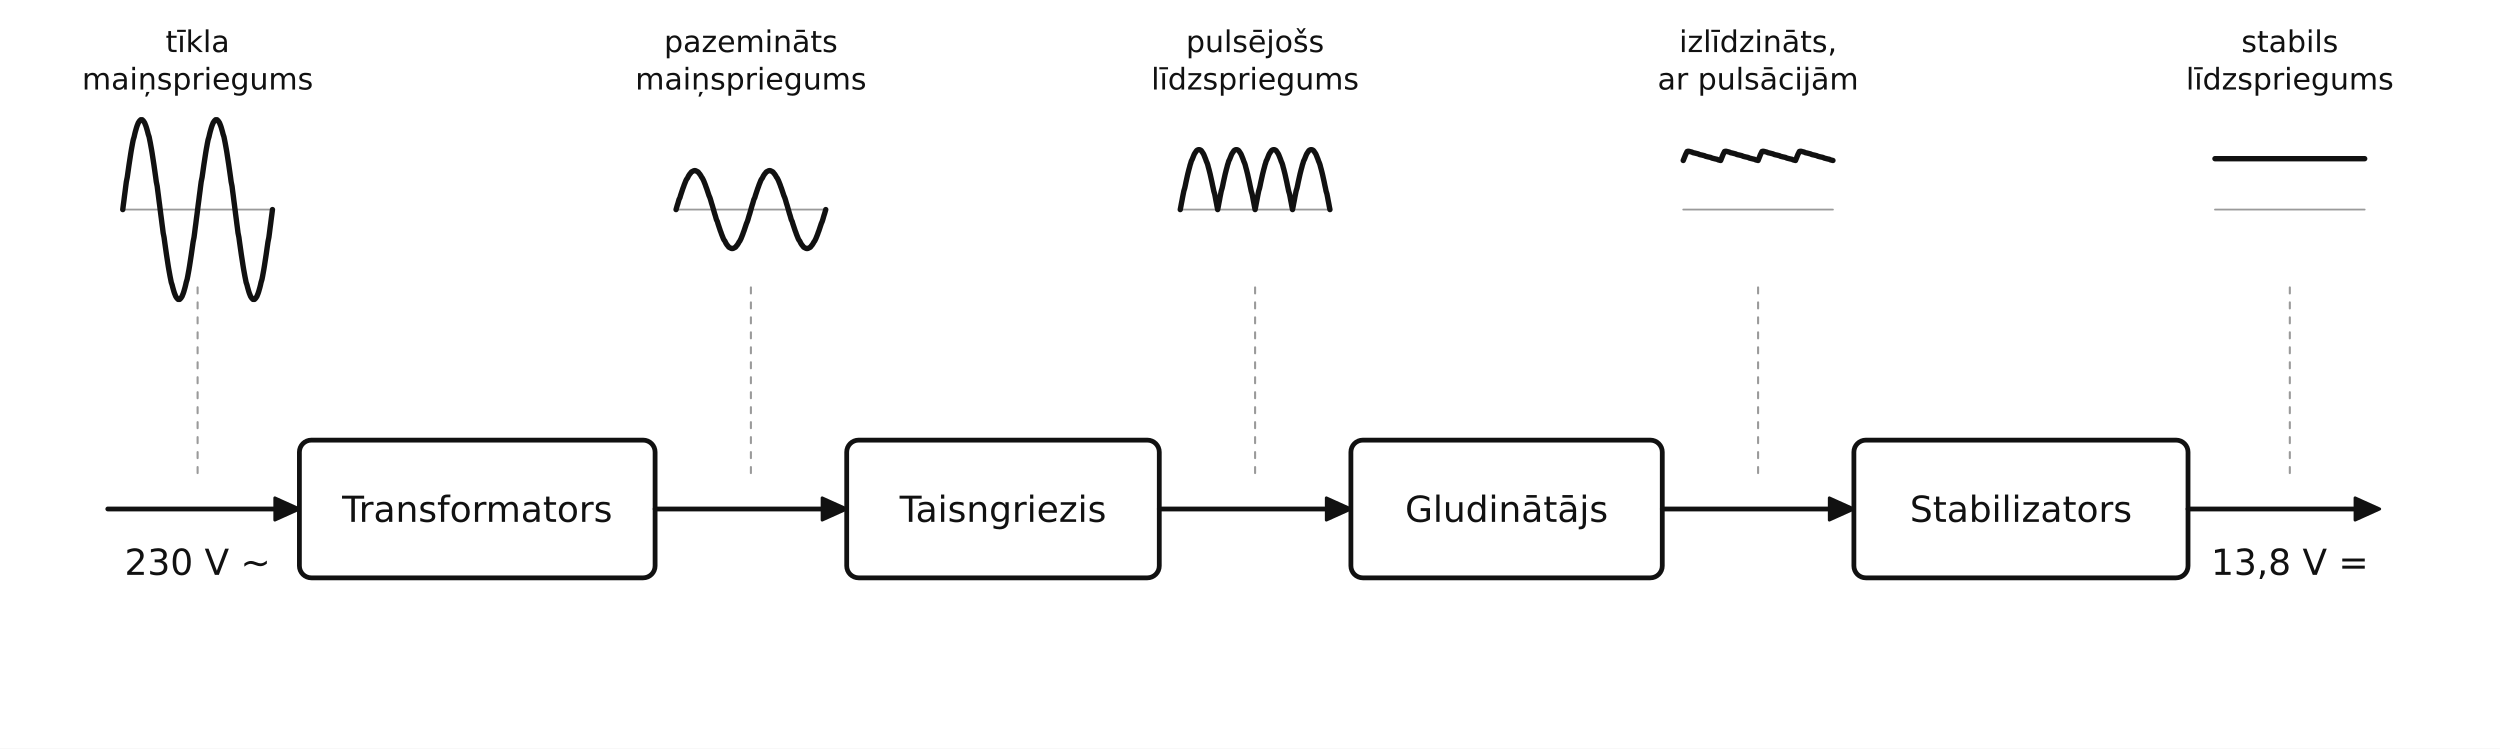
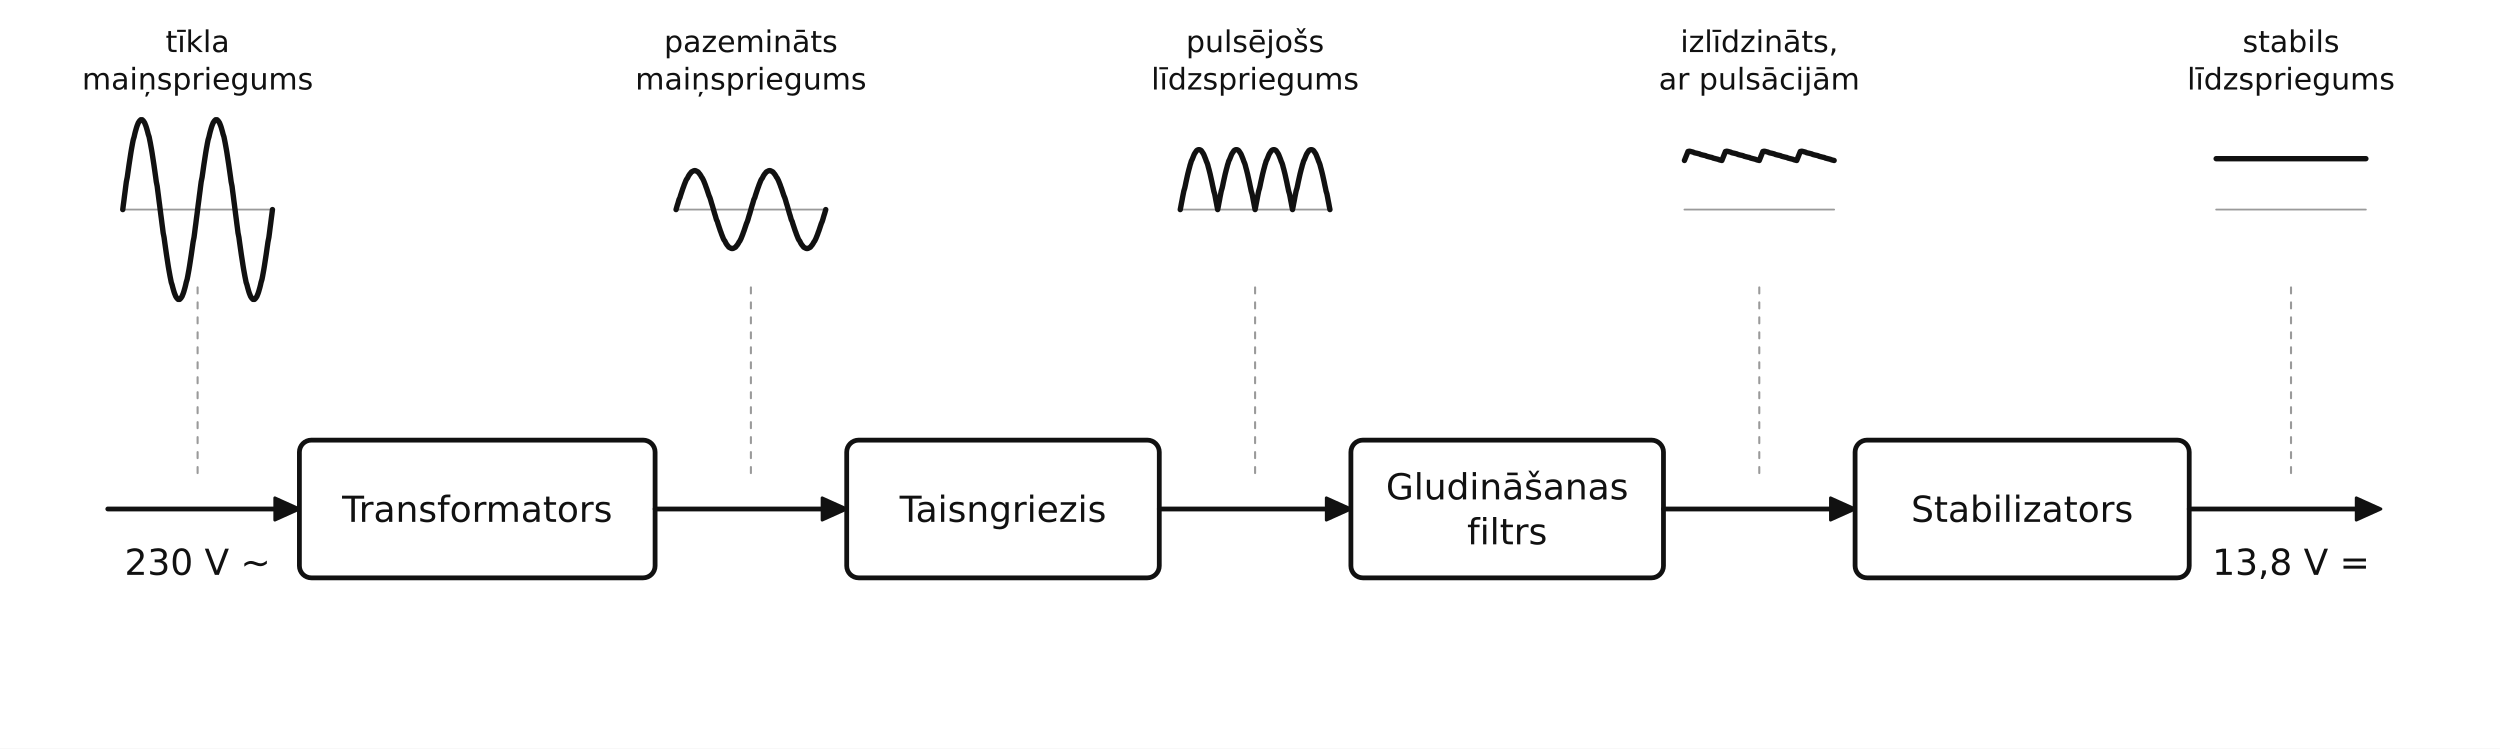
<svg xmlns="http://www.w3.org/2000/svg" viewBox="0 0 835 250" width="835" height="250" font-family="DejaVu Sans, Arial, Helvetica, sans-serif">
  <rect x="0" y="0" width="835" height="250" fill="white" />
  <rect x="100.0" y="147.0" width="118.8" height="46.0" rx="4" fill="white" stroke="#111111" stroke-width="1.6" />
  <text x="159.4" y="174.3" text-anchor="middle" font-size="12" fill="#111111">Transformators</text>
  <line x1="218.8" y1="170.0" x2="277.4" y2="170.0" stroke="#111111" stroke-width="1.6" stroke-linecap="round" />
  <polygon points="282.8,170.0 274.6,173.7 274.6,166.3" fill="#111111" stroke="#111111" stroke-width="1" stroke-linejoin="round" stroke-linecap="round" />
  <rect x="282.8" y="147.0" width="104.4" height="46.0" rx="4" fill="white" stroke="#111111" stroke-width="1.6" />
  <text x="335.0" y="174.3" text-anchor="middle" font-size="12" fill="#111111">Taisngriezis</text>
  <line x1="387.2" y1="170.0" x2="445.8" y2="170.0" stroke="#111111" stroke-width="1.6" stroke-linecap="round" />
  <polygon points="451.2,170.0 443.0,173.7 443.0,166.3" fill="#111111" stroke="#111111" stroke-width="1" stroke-linejoin="round" stroke-linecap="round" />
-   <rect x="451.2" y="147.0" width="104.0" height="46.0" rx="4" fill="white" stroke="#111111" stroke-width="1.6" />
-   <text x="503.2" y="174.3" text-anchor="middle" font-size="12" fill="#111111">Gludinātājs</text>
-   <line x1="555.2" y1="170.0" x2="613.8" y2="170.0" stroke="#111111" stroke-width="1.6" stroke-linecap="round" />
-   <polygon points="619.2,170.0 611.0,173.7 611.0,166.3" fill="#111111" stroke="#111111" stroke-width="1" stroke-linejoin="round" stroke-linecap="round" />
-   <rect x="619.2" y="147.0" width="111.6" height="46.0" rx="4" fill="white" stroke="#111111" stroke-width="1.6" />
-   <text x="675.0" y="174.3" text-anchor="middle" font-size="12" fill="#111111">Stabilizators</text>
+   <rect x="451.2" y="147.0" width="104.4" height="46.0" rx="4" fill="white" stroke="#111111" stroke-width="1.6" />
+   <text x="503.4" y="166.8" text-anchor="middle" font-size="12" fill="#111111">Gludināšanas</text>
+   <text x="503.4" y="181.8" text-anchor="middle" font-size="12" fill="#111111">filtrs</text>
+   <line x1="555.6" y1="170.0" x2="614.2" y2="170.0" stroke="#111111" stroke-width="1.6" stroke-linecap="round" />
+   <polygon points="619.6,170.0 611.4,173.7 611.4,166.3" fill="#111111" stroke="#111111" stroke-width="1" stroke-linejoin="round" stroke-linecap="round" />
+   <rect x="619.6" y="147.0" width="111.6" height="46.0" rx="4" fill="white" stroke="#111111" stroke-width="1.6" />
+   <text x="675.4" y="174.3" text-anchor="middle" font-size="12" fill="#111111">Stabilizators</text>
  <line x1="36.0" y1="170.0" x2="94.6" y2="170.0" stroke="#111111" stroke-width="1.6" stroke-linecap="round" />
  <polygon points="100.0,170.0 91.8,173.7 91.8,166.3" fill="#111111" stroke="#111111" stroke-width="1" stroke-linejoin="round" stroke-linecap="round" />
-   <line x1="730.8" y1="170.0" x2="789.4" y2="170.0" stroke="#111111" stroke-width="1.6" stroke-linecap="round" />
-   <polygon points="794.8,170.0 786.6,173.7 786.6,166.3" fill="#111111" stroke="#111111" stroke-width="1" stroke-linejoin="round" stroke-linecap="round" />
+   <line x1="731.2" y1="170.0" x2="789.8" y2="170.0" stroke="#111111" stroke-width="1.6" stroke-linecap="round" />
+   <polygon points="795.2,170.0 787.0,173.7 787.0,166.3" fill="#111111" stroke="#111111" stroke-width="1" stroke-linejoin="round" stroke-linecap="round" />
  <text x="66.0" y="192.0" text-anchor="middle" font-size="12" fill="#111111">230 V ~</text>
-   <text x="764.8" y="192.0" text-anchor="middle" font-size="12" fill="#111111">13,8 V =</text>
+   <text x="765.2" y="192.0" text-anchor="middle" font-size="12" fill="#111111">13,8 V =</text>
  <line x1="41.0" y1="70.0" x2="91.0" y2="70.0" stroke="#9a9a9a" stroke-width="0.6" stroke-linecap="round" />
  <polyline points="41.0,70.0 41.2,68.4 41.4,66.9 41.6,65.3 41.8,63.8 42.0,62.2 42.2,60.7 42.5,59.2 42.7,57.8 42.9,56.4 43.1,55.0 43.3,53.7 43.5,52.4 43.7,51.1 43.9,49.9 44.1,48.8 44.3,47.7 44.5,46.7 44.8,45.7 45.0,44.8 45.2,44.0 45.4,43.3 45.6,42.6 45.8,42.0 46.0,41.5 46.2,41.0 46.4,40.7 46.6,40.4 46.8,40.2 47.0,40.0 47.2,40.0 47.5,40.0 47.7,40.2 47.9,40.4 48.1,40.7 48.3,41.0 48.5,41.5 48.7,42.0 48.9,42.6 49.1,43.3 49.3,44.0 49.5,44.8 49.8,45.7 50.0,46.7 50.2,47.7 50.4,48.8 50.6,49.9 50.8,51.1 51.0,52.4 51.2,53.7 51.4,55.0 51.6,56.4 51.8,57.8 52.0,59.2 52.2,60.7 52.5,62.2 52.7,63.8 52.9,65.3 53.1,66.9 53.3,68.4 53.5,70.0 53.7,71.6 53.9,73.1 54.1,74.7 54.3,76.2 54.5,77.8 54.8,79.3 55.0,80.8 55.2,82.2 55.4,83.6 55.6,85.0 55.8,86.3 56.0,87.6 56.2,88.9 56.4,90.1 56.6,91.2 56.8,92.3 57.0,93.3 57.2,94.3 57.5,95.2 57.7,96.0 57.9,96.7 58.1,97.4 58.3,98.0 58.5,98.5 58.7,99.0 58.9,99.3 59.1,99.6 59.3,99.8 59.5,100.0 59.8,100.0 60.0,100.0 60.2,99.8 60.4,99.6 60.6,99.3 60.8,99.0 61.0,98.5 61.2,98.0 61.4,97.4 61.6,96.7 61.8,96.0 62.0,95.2 62.2,94.3 62.5,93.3 62.7,92.3 62.9,91.2 63.1,90.1 63.3,88.9 63.5,87.6 63.7,86.3 63.9,85.0 64.1,83.6 64.3,82.2 64.5,80.8 64.8,79.3 65.0,77.8 65.2,76.2 65.4,74.7 65.6,73.1 65.8,71.6 66.0,70.0 66.2,68.4 66.4,66.9 66.6,65.3 66.8,63.8 67.0,62.2 67.2,60.7 67.5,59.2 67.7,57.8 67.9,56.4 68.1,55.0 68.3,53.7 68.5,52.4 68.7,51.1 68.9,49.9 69.1,48.8 69.3,47.7 69.5,46.7 69.8,45.7 70.0,44.8 70.2,44.0 70.4,43.3 70.6,42.6 70.8,42.0 71.0,41.5 71.2,41.0 71.4,40.7 71.6,40.4 71.8,40.2 72.0,40.0 72.2,40.0 72.5,40.0 72.7,40.2 72.9,40.4 73.1,40.7 73.3,41.0 73.5,41.5 73.7,42.0 73.9,42.6 74.1,43.3 74.3,44.0 74.5,44.8 74.8,45.7 75.0,46.7 75.2,47.7 75.4,48.8 75.6,49.9 75.8,51.1 76.0,52.4 76.2,53.7 76.4,55.0 76.6,56.4 76.8,57.8 77.0,59.2 77.2,60.7 77.5,62.2 77.7,63.8 77.9,65.3 78.1,66.9 78.3,68.4 78.5,70.0 78.7,71.6 78.9,73.1 79.1,74.7 79.3,76.2 79.5,77.8 79.8,79.3 80.0,80.8 80.2,82.2 80.4,83.6 80.6,85.0 80.8,86.3 81.0,87.6 81.2,88.9 81.4,90.1 81.6,91.2 81.8,92.3 82.0,93.3 82.2,94.3 82.5,95.2 82.7,96.0 82.9,96.7 83.1,97.4 83.3,98.0 83.5,98.5 83.7,99.0 83.9,99.3 84.1,99.6 84.3,99.8 84.5,100.0 84.8,100.0 85.0,100.0 85.2,99.8 85.4,99.6 85.6,99.3 85.8,99.0 86.0,98.5 86.2,98.0 86.4,97.4 86.6,96.7 86.8,96.0 87.0,95.2 87.2,94.3 87.5,93.3 87.7,92.3 87.9,91.2 88.1,90.1 88.3,88.9 88.5,87.6 88.7,86.3 88.9,85.0 89.1,83.6 89.3,82.2 89.5,80.8 89.8,79.3 90.0,77.8 90.2,76.2 90.4,74.7 90.6,73.1 90.8,71.6 91.0,70.0" fill="none" stroke="#111111" stroke-width="1.8" stroke-linejoin="round" stroke-linecap="round" />
  <line x1="66.0" y1="96.0" x2="66.0" y2="158.0" stroke="#9a9a9a" stroke-width="0.7" stroke-dasharray="2 3" stroke-linecap="round" />
  <line x1="225.8" y1="70.0" x2="275.8" y2="70.0" stroke="#9a9a9a" stroke-width="0.6" stroke-linecap="round" />
  <polyline points="225.8,70.0 226.0,69.3 226.2,68.6 226.4,68.0 226.6,67.3 226.8,66.6 227.1,66.0 227.3,65.3 227.5,64.7 227.7,64.1 227.9,63.5 228.1,62.9 228.3,62.4 228.5,61.8 228.7,61.3 228.9,60.8 229.1,60.3 229.3,59.9 229.6,59.5 229.8,59.1 230.0,58.7 230.2,58.4 230.4,58.1 230.6,57.9 230.8,57.6 231.0,57.4 231.2,57.3 231.4,57.2 231.6,57.1 231.8,57.0 232.1,57.0 232.3,57.0 232.5,57.1 232.7,57.2 232.9,57.3 233.1,57.4 233.3,57.6 233.5,57.9 233.7,58.1 233.9,58.4 234.1,58.7 234.3,59.1 234.6,59.5 234.8,59.9 235.0,60.3 235.2,60.8 235.4,61.3 235.6,61.8 235.8,62.4 236.0,62.9 236.2,63.5 236.4,64.1 236.6,64.7 236.8,65.3 237.1,66.0 237.3,66.6 237.5,67.3 237.7,68.0 237.9,68.6 238.1,69.3 238.3,70.0 238.5,70.7 238.7,71.4 238.9,72.0 239.1,72.7 239.3,73.4 239.6,74.0 239.8,74.7 240.0,75.3 240.2,75.9 240.4,76.5 240.6,77.1 240.8,77.6 241.0,78.2 241.2,78.7 241.4,79.2 241.6,79.7 241.8,80.1 242.1,80.5 242.3,80.9 242.5,81.3 242.7,81.6 242.9,81.9 243.1,82.1 243.3,82.4 243.5,82.6 243.7,82.7 243.9,82.8 244.1,82.9 244.3,83.0 244.6,83.0 244.8,83.0 245.0,82.9 245.2,82.8 245.4,82.7 245.6,82.6 245.8,82.4 246.0,82.1 246.2,81.9 246.4,81.6 246.6,81.3 246.8,80.9 247.1,80.5 247.3,80.1 247.5,79.7 247.7,79.2 247.9,78.7 248.1,78.2 248.3,77.6 248.5,77.1 248.7,76.5 248.9,75.9 249.1,75.3 249.3,74.7 249.6,74.0 249.8,73.4 250.0,72.7 250.2,72.0 250.4,71.4 250.6,70.7 250.8,70.0 251.0,69.3 251.2,68.6 251.4,68.0 251.6,67.3 251.8,66.6 252.1,66.0 252.3,65.3 252.5,64.7 252.7,64.1 252.9,63.5 253.1,62.9 253.3,62.4 253.5,61.8 253.7,61.3 253.9,60.8 254.1,60.3 254.3,59.9 254.6,59.5 254.8,59.1 255.0,58.7 255.2,58.4 255.4,58.1 255.6,57.9 255.8,57.6 256.0,57.4 256.2,57.3 256.4,57.2 256.6,57.1 256.8,57.0 257.1,57.0 257.3,57.0 257.5,57.1 257.7,57.2 257.9,57.3 258.1,57.4 258.3,57.6 258.5,57.9 258.7,58.1 258.9,58.4 259.1,58.7 259.3,59.1 259.6,59.5 259.8,59.9 260.0,60.3 260.2,60.8 260.4,61.3 260.6,61.8 260.8,62.4 261.0,62.9 261.2,63.5 261.4,64.1 261.6,64.7 261.8,65.3 262.1,66.0 262.3,66.6 262.5,67.3 262.7,68.0 262.9,68.6 263.1,69.3 263.3,70.0 263.5,70.7 263.7,71.4 263.9,72.0 264.1,72.7 264.3,73.4 264.6,74.0 264.8,74.7 265.0,75.3 265.2,75.9 265.4,76.5 265.6,77.1 265.8,77.6 266.0,78.2 266.2,78.7 266.4,79.2 266.6,79.7 266.8,80.1 267.1,80.5 267.3,80.9 267.5,81.3 267.7,81.6 267.9,81.9 268.1,82.1 268.3,82.4 268.5,82.6 268.7,82.7 268.9,82.8 269.1,82.9 269.3,83.0 269.6,83.0 269.8,83.0 270.0,82.9 270.2,82.8 270.4,82.7 270.6,82.6 270.8,82.4 271.0,82.1 271.2,81.9 271.4,81.6 271.6,81.3 271.8,80.9 272.1,80.5 272.3,80.1 272.5,79.7 272.7,79.2 272.9,78.7 273.1,78.2 273.3,77.6 273.5,77.1 273.7,76.5 273.9,75.9 274.1,75.3 274.3,74.7 274.6,74.0 274.8,73.4 275.0,72.7 275.2,72.0 275.4,71.4 275.6,70.7 275.8,70.0" fill="none" stroke="#111111" stroke-width="1.8" stroke-linejoin="round" stroke-linecap="round" />
  <line x1="250.8" y1="96.0" x2="250.8" y2="158.0" stroke="#9a9a9a" stroke-width="0.7" stroke-dasharray="2 3" stroke-linecap="round" />
  <line x1="394.2" y1="70.0" x2="444.2" y2="70.0" stroke="#9a9a9a" stroke-width="0.6" stroke-linecap="round" />
  <polyline points="394.2,70.0 394.4,69.0 394.6,67.9 394.8,66.9 395.0,65.8 395.2,64.8 395.4,63.8 395.7,62.8 395.9,61.9 396.1,60.9 396.3,60.0 396.5,59.1 396.7,58.2 396.9,57.4 397.1,56.6 397.3,55.9 397.5,55.1 397.7,54.5 397.9,53.8 398.2,53.2 398.4,52.7 398.6,52.2 398.8,51.7 399.0,51.3 399.2,51.0 399.4,50.7 399.6,50.4 399.8,50.2 400.0,50.1 400.2,50.0 400.4,50.0 400.7,50.0 400.9,50.1 401.1,50.2 401.3,50.4 401.5,50.7 401.7,51.0 401.9,51.3 402.1,51.7 402.3,52.2 402.5,52.7 402.7,53.2 402.9,53.8 403.2,54.5 403.4,55.1 403.6,55.9 403.8,56.6 404.0,57.4 404.2,58.2 404.4,59.1 404.6,60.0 404.8,60.9 405.0,61.9 405.2,62.8 405.4,63.8 405.7,64.8 405.9,65.8 406.1,66.9 406.3,67.9 406.5,69.0 406.7,70.0 406.9,69.0 407.1,67.9 407.3,66.9 407.5,65.8 407.7,64.8 407.9,63.8 408.2,62.8 408.4,61.9 408.6,60.9 408.8,60.0 409.0,59.1 409.2,58.2 409.4,57.4 409.6,56.6 409.8,55.9 410.0,55.1 410.2,54.5 410.4,53.8 410.7,53.2 410.9,52.7 411.1,52.2 411.3,51.7 411.5,51.3 411.7,51.0 411.9,50.7 412.1,50.4 412.3,50.2 412.5,50.1 412.7,50.0 412.9,50.0 413.2,50.0 413.4,50.1 413.6,50.2 413.8,50.4 414.0,50.7 414.2,51.0 414.4,51.3 414.6,51.7 414.8,52.2 415.0,52.7 415.2,53.2 415.4,53.8 415.7,54.5 415.9,55.1 416.1,55.9 416.3,56.6 416.5,57.4 416.7,58.2 416.9,59.1 417.1,60.0 417.3,60.9 417.5,61.9 417.7,62.8 417.9,63.8 418.2,64.8 418.4,65.8 418.6,66.9 418.8,67.9 419.0,69.0 419.2,70.0 419.4,69.0 419.6,67.9 419.8,66.9 420.0,65.8 420.2,64.8 420.4,63.8 420.7,62.8 420.9,61.9 421.1,60.9 421.3,60.0 421.5,59.1 421.7,58.2 421.9,57.4 422.1,56.6 422.3,55.9 422.5,55.1 422.7,54.5 422.9,53.8 423.2,53.2 423.4,52.7 423.6,52.2 423.8,51.7 424.0,51.3 424.2,51.0 424.4,50.7 424.6,50.4 424.8,50.2 425.0,50.1 425.2,50.0 425.4,50.0 425.7,50.0 425.9,50.1 426.1,50.2 426.3,50.4 426.5,50.7 426.7,51.0 426.9,51.3 427.1,51.7 427.3,52.2 427.5,52.7 427.7,53.2 427.9,53.8 428.2,54.5 428.4,55.1 428.6,55.9 428.8,56.6 429.0,57.4 429.2,58.2 429.4,59.1 429.6,60.0 429.8,60.9 430.0,61.9 430.2,62.8 430.4,63.8 430.7,64.8 430.9,65.8 431.1,66.9 431.3,67.9 431.5,69.0 431.7,70.0 431.9,69.0 432.1,67.9 432.3,66.9 432.5,65.8 432.7,64.8 432.9,63.8 433.2,62.8 433.4,61.9 433.6,60.9 433.8,60.0 434.0,59.1 434.2,58.2 434.4,57.4 434.6,56.6 434.8,55.9 435.0,55.1 435.2,54.5 435.4,53.8 435.7,53.2 435.9,52.7 436.1,52.2 436.3,51.7 436.5,51.3 436.7,51.0 436.9,50.7 437.1,50.4 437.3,50.2 437.5,50.1 437.7,50.0 437.9,50.0 438.2,50.0 438.4,50.1 438.6,50.2 438.8,50.4 439.0,50.7 439.2,51.0 439.4,51.3 439.6,51.7 439.8,52.2 440.0,52.7 440.2,53.2 440.4,53.8 440.7,54.5 440.9,55.1 441.1,55.9 441.3,56.6 441.5,57.4 441.7,58.2 441.9,59.1 442.1,60.0 442.3,60.9 442.5,61.9 442.7,62.8 442.9,63.8 443.2,64.8 443.4,65.8 443.6,66.9 443.8,67.9 444.0,69.0 444.2,70.0" fill="none" stroke="#111111" stroke-width="1.8" stroke-linejoin="round" stroke-linecap="round" />
  <line x1="419.2" y1="96.0" x2="419.2" y2="158.0" stroke="#9a9a9a" stroke-width="0.7" stroke-dasharray="2 3" stroke-linecap="round" />
-   <line x1="562.2" y1="70.0" x2="612.2" y2="70.0" stroke="#9a9a9a" stroke-width="0.6" stroke-linecap="round" />
-   <polyline points="562.2,53.6 562.6,52.6 563.0,51.6 563.5,50.6 563.9,50.5 564.3,50.6 564.7,50.7 565.1,50.8 565.5,51.0 566.0,51.1 566.4,51.2 566.8,51.3 567.2,51.4 567.6,51.6 568.0,51.7 568.5,51.8 568.9,51.9 569.3,52.0 569.7,52.2 570.1,52.3 570.5,52.4 571.0,52.5 571.4,52.6 571.8,52.8 572.2,52.9 572.6,53.0 573.0,53.1 573.5,53.2 573.9,53.4 574.3,53.5 574.7,53.6 575.1,52.6 575.5,51.6 576.0,50.6 576.4,50.5 576.8,50.6 577.2,50.7 577.6,50.8 578.0,51.0 578.5,51.1 578.9,51.2 579.3,51.3 579.7,51.4 580.1,51.6 580.5,51.7 581.0,51.8 581.4,51.9 581.8,52.0 582.2,52.2 582.6,52.3 583.0,52.4 583.5,52.5 583.9,52.6 584.3,52.8 584.7,52.9 585.1,53.0 585.5,53.1 586.0,53.2 586.4,53.4 586.8,53.5 587.2,53.6 587.6,52.6 588.0,51.6 588.5,50.6 588.9,50.5 589.3,50.6 589.7,50.7 590.1,50.8 590.5,51.0 591.0,51.1 591.4,51.2 591.8,51.3 592.2,51.4 592.6,51.6 593.0,51.7 593.5,51.8 593.9,51.9 594.3,52.0 594.7,52.2 595.1,52.3 595.5,52.4 596.0,52.5 596.4,52.6 596.8,52.8 597.2,52.9 597.6,53.0 598.0,53.1 598.5,53.2 598.9,53.4 599.3,53.5 599.7,53.6 600.1,52.6 600.5,51.6 601.0,50.6 601.4,50.5 601.8,50.6 602.2,50.7 602.6,50.8 603.0,51.0 603.5,51.1 603.9,51.2 604.3,51.3 604.7,51.4 605.1,51.6 605.5,51.7 606.0,51.8 606.4,51.9 606.8,52.0 607.2,52.2 607.6,52.3 608.0,52.4 608.5,52.5 608.9,52.6 609.3,52.8 609.7,52.9 610.1,53.0 610.5,53.1 611.0,53.2 611.4,53.4 611.8,53.5 612.2,53.6" fill="none" stroke="#111111" stroke-width="1.8" stroke-linejoin="round" stroke-linecap="round" />
-   <line x1="587.2" y1="96.0" x2="587.2" y2="158.0" stroke="#9a9a9a" stroke-width="0.7" stroke-dasharray="2 3" stroke-linecap="round" />
-   <line x1="739.8" y1="70.0" x2="789.8" y2="70.0" stroke="#9a9a9a" stroke-width="0.6" stroke-linecap="round" />
-   <line x1="739.8" y1="53.0" x2="789.8" y2="53.0" stroke="#111111" stroke-width="1.8" stroke-linecap="round" />
-   <line x1="764.8" y1="96.0" x2="764.8" y2="158.0" stroke="#9a9a9a" stroke-width="0.7" stroke-dasharray="2 3" stroke-linecap="round" />
+   <line x1="562.6" y1="70.0" x2="612.6" y2="70.0" stroke="#9a9a9a" stroke-width="0.6" stroke-linecap="round" />
+   <polyline points="562.6,53.6 563.0,52.6 563.4,51.6 563.8,50.6 564.3,50.5 564.7,50.6 565.1,50.7 565.5,50.8 565.9,51.0 566.3,51.1 566.8,51.2 567.2,51.3 567.6,51.4 568.0,51.6 568.4,51.7 568.8,51.8 569.3,51.9 569.7,52.0 570.1,52.2 570.5,52.3 570.9,52.4 571.3,52.5 571.8,52.6 572.2,52.8 572.6,52.9 573.0,53.0 573.4,53.1 573.8,53.2 574.3,53.4 574.7,53.5 575.1,53.6 575.5,52.6 575.9,51.6 576.3,50.6 576.8,50.5 577.2,50.6 577.6,50.7 578.0,50.8 578.4,51.0 578.8,51.1 579.3,51.2 579.7,51.3 580.1,51.4 580.5,51.6 580.9,51.7 581.3,51.8 581.8,51.9 582.2,52.0 582.6,52.2 583.0,52.3 583.4,52.4 583.8,52.5 584.3,52.6 584.7,52.8 585.1,52.9 585.5,53.0 585.9,53.1 586.3,53.2 586.8,53.4 587.2,53.5 587.6,53.6 588.0,52.6 588.4,51.6 588.8,50.6 589.3,50.5 589.7,50.6 590.1,50.7 590.5,50.8 590.9,51.0 591.3,51.1 591.8,51.2 592.2,51.3 592.6,51.4 593.0,51.6 593.4,51.7 593.8,51.8 594.3,51.9 594.7,52.0 595.1,52.2 595.5,52.3 595.9,52.4 596.3,52.5 596.8,52.6 597.2,52.8 597.6,52.9 598.0,53.0 598.4,53.1 598.8,53.2 599.3,53.4 599.7,53.5 600.1,53.6 600.5,52.6 600.9,51.6 601.3,50.6 601.8,50.5 602.2,50.6 602.6,50.7 603.0,50.8 603.4,51.0 603.8,51.1 604.3,51.2 604.7,51.3 605.1,51.4 605.5,51.6 605.9,51.7 606.3,51.8 606.8,51.9 607.2,52.0 607.6,52.2 608.0,52.3 608.4,52.4 608.8,52.5 609.3,52.6 609.7,52.8 610.1,52.9 610.5,53.0 610.9,53.1 611.3,53.2 611.8,53.4 612.2,53.5 612.6,53.6" fill="none" stroke="#111111" stroke-width="1.8" stroke-linejoin="round" stroke-linecap="round" />
+   <line x1="587.6" y1="96.0" x2="587.6" y2="158.0" stroke="#9a9a9a" stroke-width="0.7" stroke-dasharray="2 3" stroke-linecap="round" />
+   <line x1="740.2" y1="70.0" x2="790.2" y2="70.0" stroke="#9a9a9a" stroke-width="0.6" stroke-linecap="round" />
+   <line x1="740.2" y1="53.0" x2="790.2" y2="53.0" stroke="#111111" stroke-width="1.8" stroke-linecap="round" />
+   <line x1="765.2" y1="96.0" x2="765.2" y2="158.0" stroke="#9a9a9a" stroke-width="0.7" stroke-dasharray="2 3" stroke-linecap="round" />
  <text x="66.0" y="17.4" text-anchor="middle" font-size="10" fill="#111111">tīkla</text>
  <text x="66.0" y="29.9" text-anchor="middle" font-size="10" fill="#111111">maiņspriegums</text>
  <text x="250.8" y="17.4" text-anchor="middle" font-size="10" fill="#111111">pazemināts</text>
  <text x="250.8" y="29.9" text-anchor="middle" font-size="10" fill="#111111">maiņspriegums</text>
  <text x="419.2" y="17.4" text-anchor="middle" font-size="10" fill="#111111">pulsējošs</text>
  <text x="419.2" y="29.9" text-anchor="middle" font-size="10" fill="#111111">līdzspriegums</text>
-   <text x="587.2" y="17.4" text-anchor="middle" font-size="10" fill="#111111">izlīdzināts,</text>
-   <text x="587.2" y="29.9" text-anchor="middle" font-size="10" fill="#111111">ar pulsācijām</text>
-   <text x="764.8" y="17.4" text-anchor="middle" font-size="10" fill="#111111">stabils</text>
-   <text x="764.8" y="29.9" text-anchor="middle" font-size="10" fill="#111111">līdzspriegums</text>
+   <text x="587.6" y="17.4" text-anchor="middle" font-size="10" fill="#111111">izlīdzināts,</text>
+   <text x="587.6" y="29.9" text-anchor="middle" font-size="10" fill="#111111">ar pulsācijām</text>
+   <text x="765.2" y="17.4" text-anchor="middle" font-size="10" fill="#111111">stabils</text>
+   <text x="765.2" y="29.9" text-anchor="middle" font-size="10" fill="#111111">līdzspriegums</text>
</svg>
